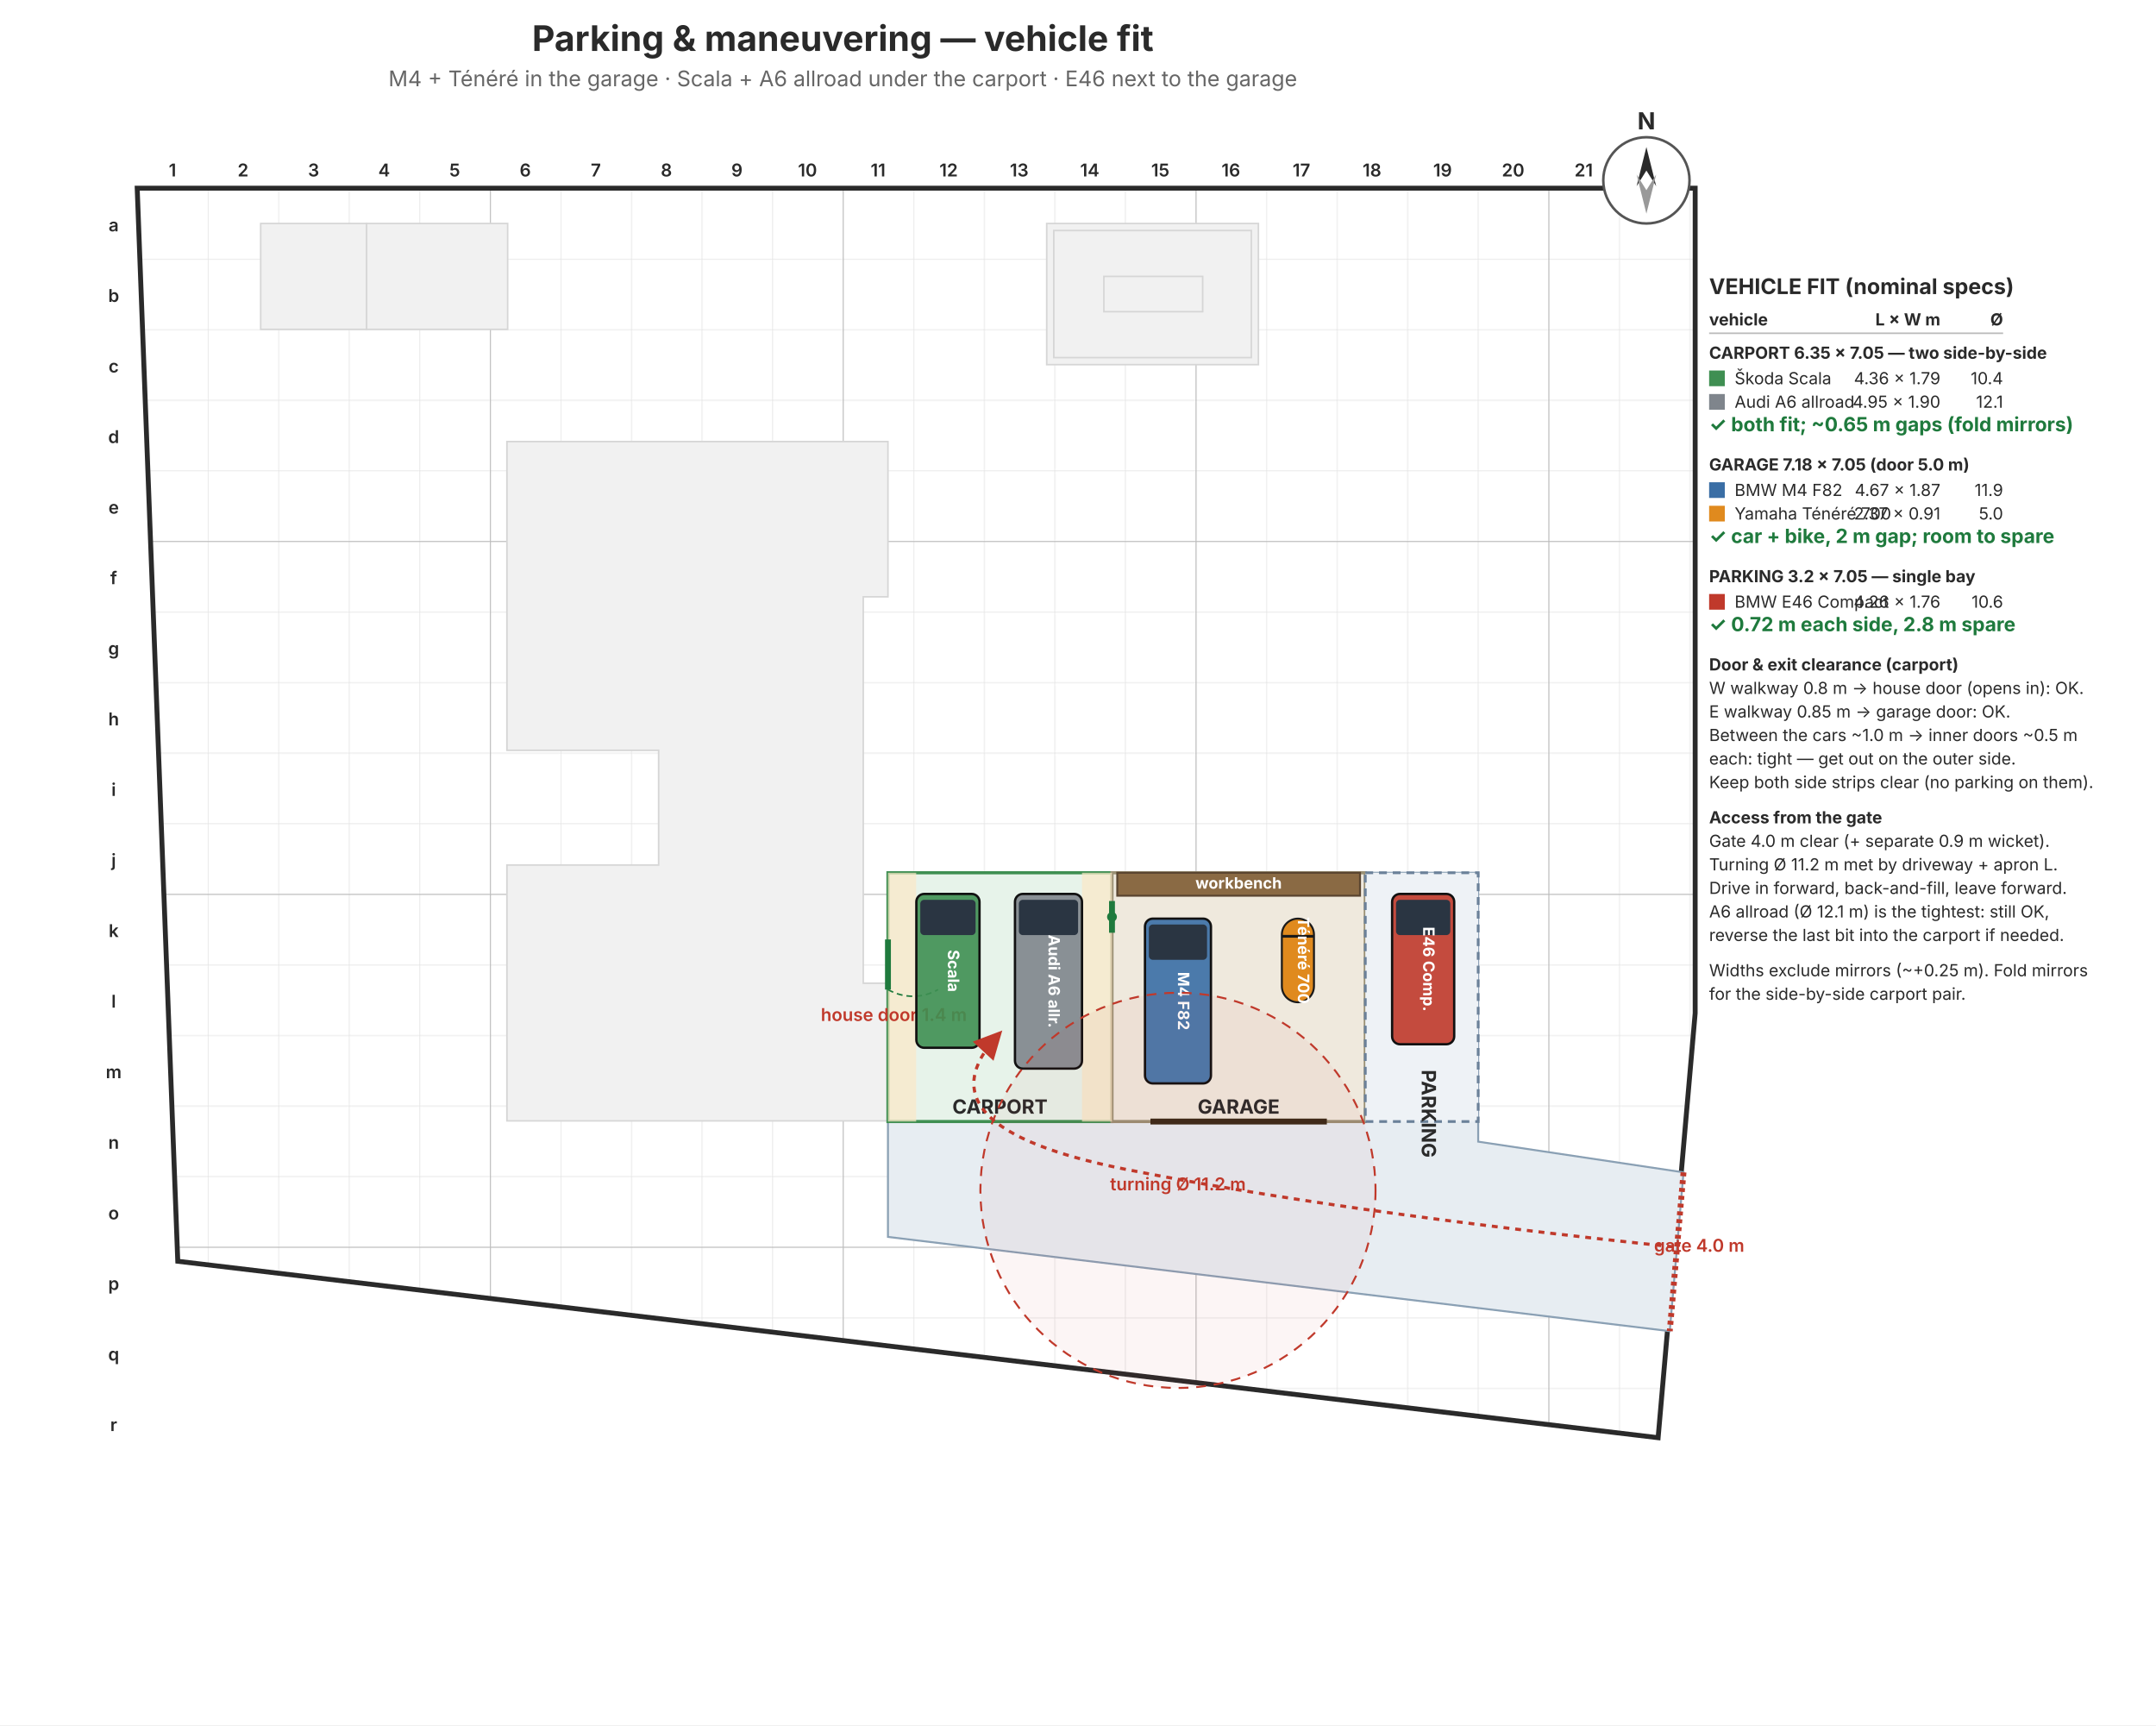
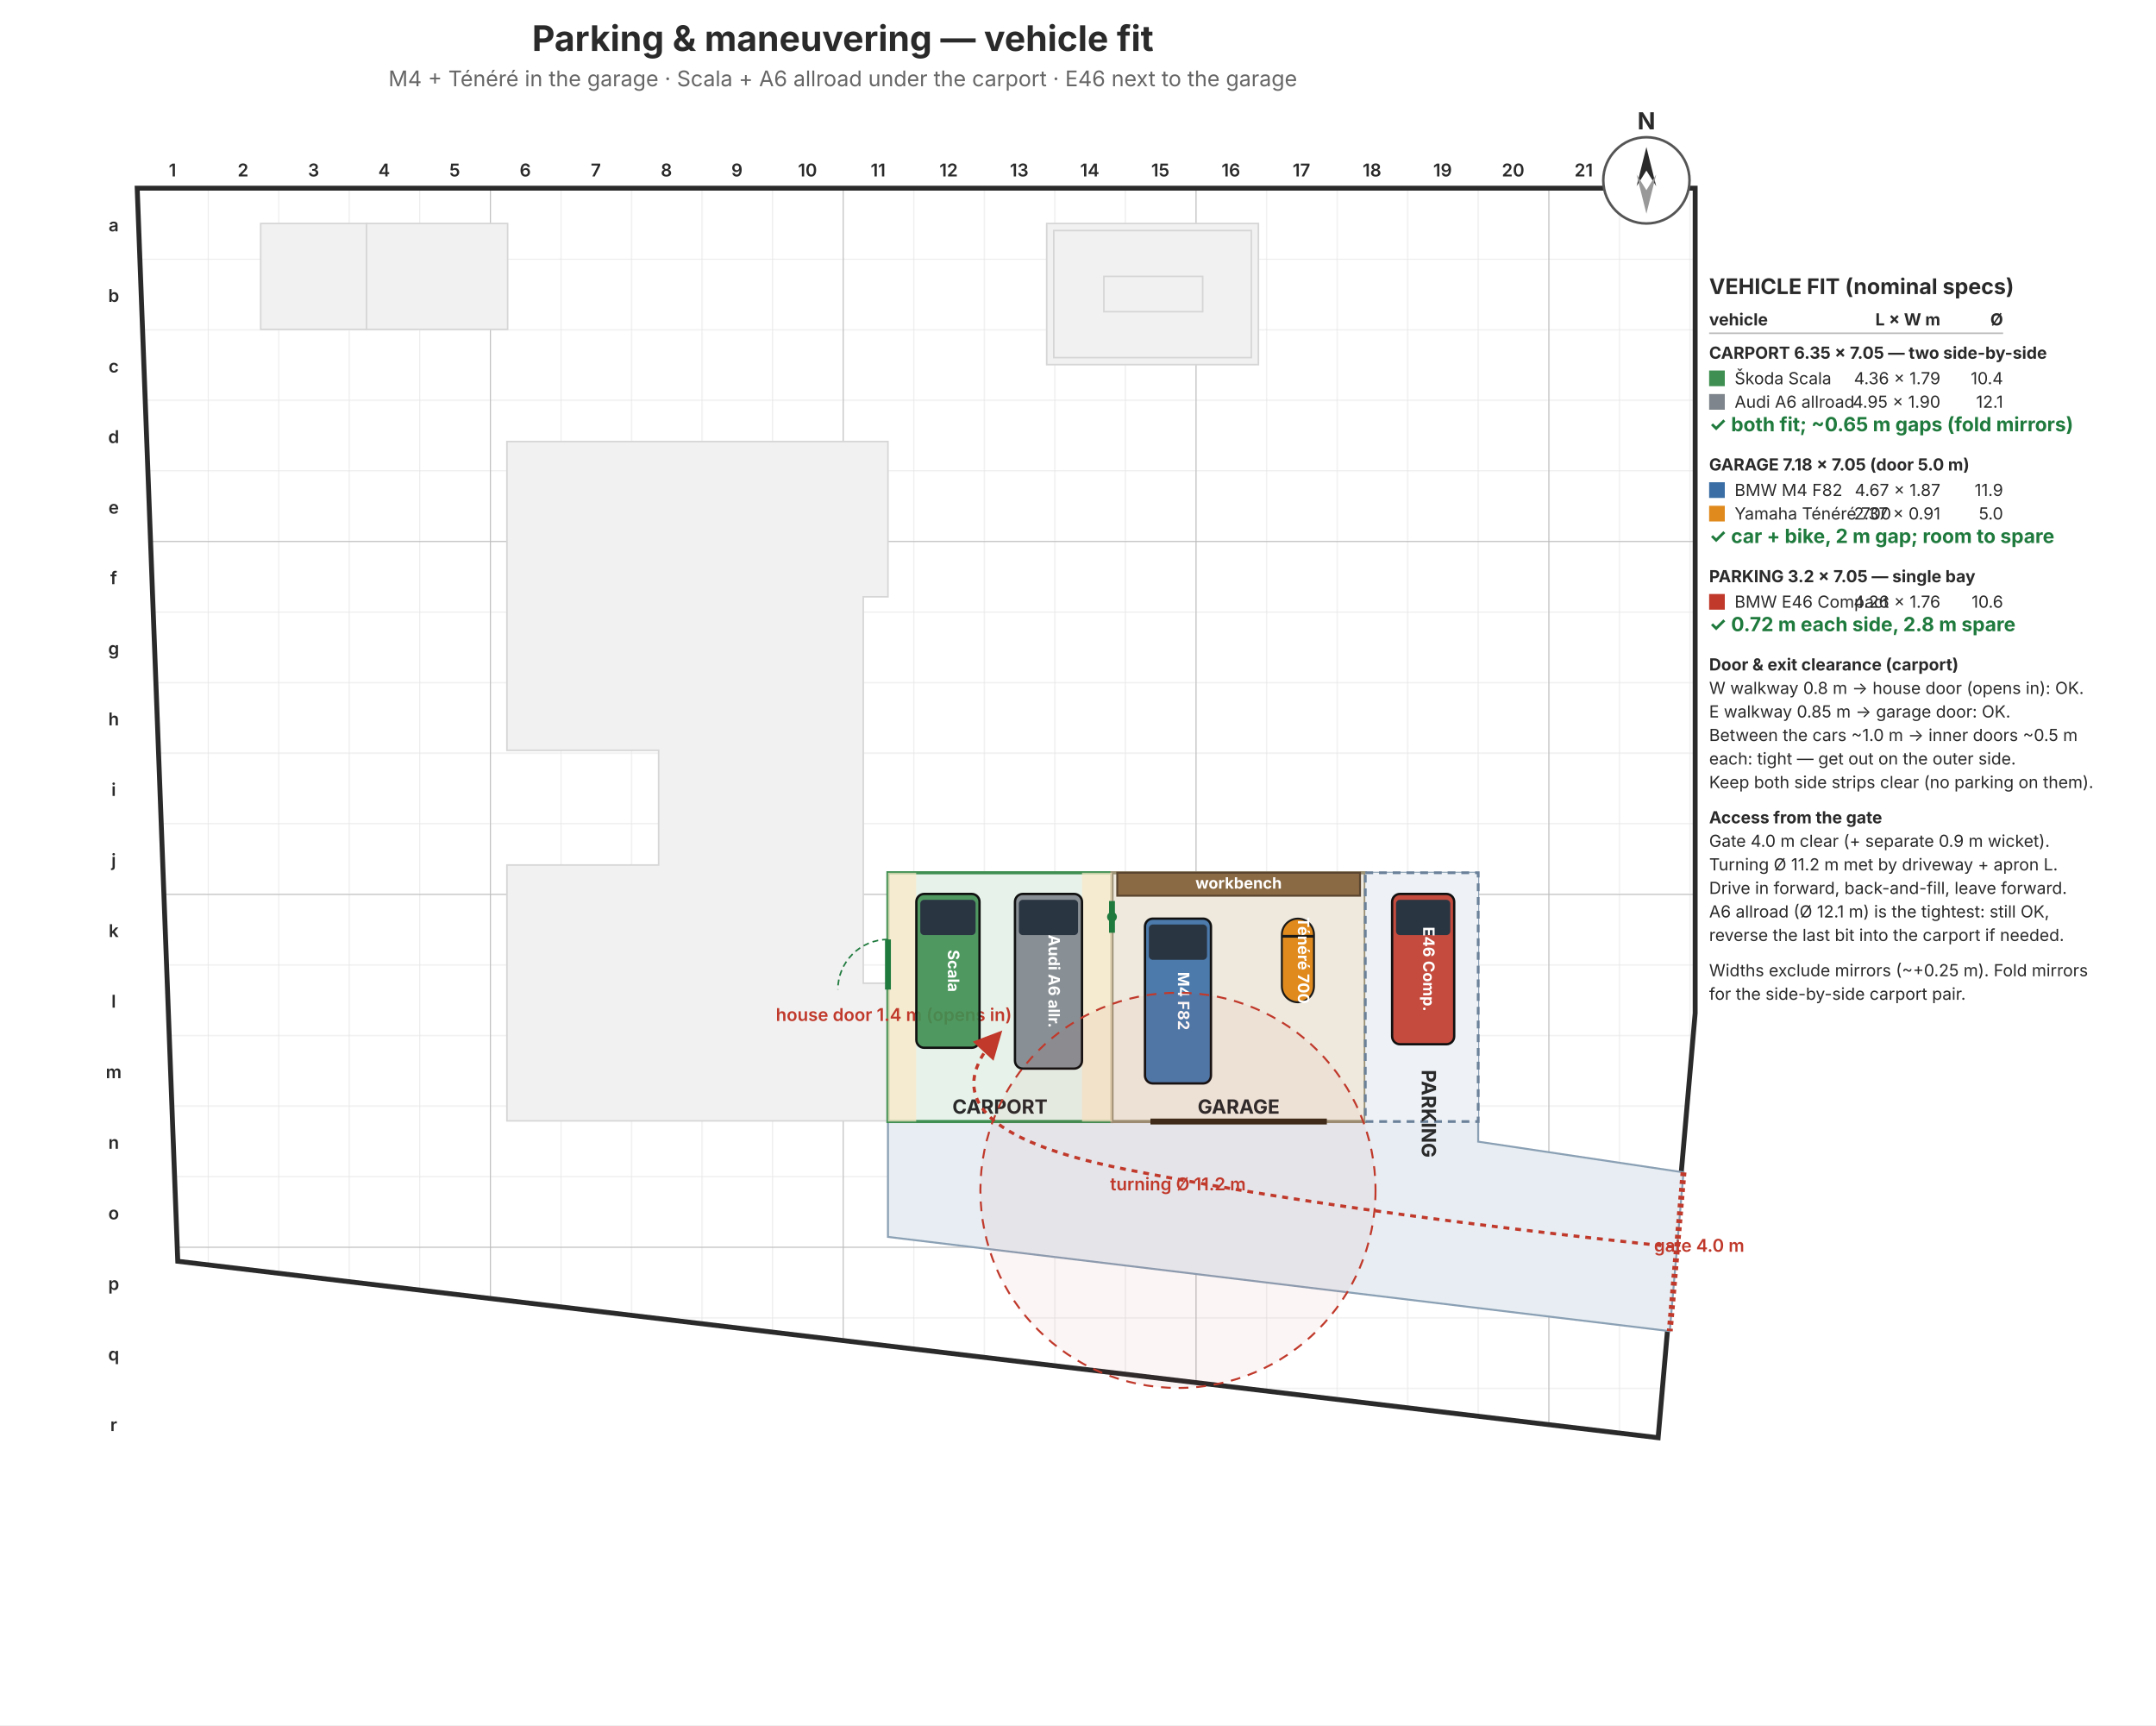
<svg xmlns="http://www.w3.org/2000/svg" viewBox="0 0 1100 880" font-family="-apple-system, BlinkMacSystemFont, sans-serif">
  <defs>
    <pattern id="cg" width="36" height="36" patternUnits="userSpaceOnUse">
      <path d="M 36 0 L 0 0 0 36" fill="none" stroke="#e2e2e2" stroke-width="0.6" />
    </pattern>
    <pattern id="mg" width="180" height="180" patternUnits="userSpaceOnUse">
      <rect width="180" height="180" fill="url(#cg)" />
      <path d="M 180 0 L 0 0 0 180" fill="none" stroke="#bcbcbc" stroke-width="1" />
    </pattern>
    <clipPath id="plot">
      <polygon points="0,0 794.88,0 794.88,420.84 775.98,637.38 20.7,547.38" />
    </clipPath>
    <marker id="arrow" markerWidth="9" markerHeight="9" refX="7" refY="4.5" orient="auto">
      <path d="M0,0 L9,4.5 L0,9 z" fill="#c0392b" />
    </marker>
  </defs>
  <style>
    text{font-family:-apple-system,sans-serif;fill:#2a2a2a}
    .title{font-size:18px;font-weight:700;text-anchor:middle}
    .sub{font-size:11px;fill:#666;text-anchor:middle}
    .axis{font-size:9px;fill:#777;text-anchor:middle;font-weight:600}
    .bay{font-size:10px;font-weight:700}
    .vlbl{font-size:8px;font-weight:700;fill:#fff}
    .dim{font-size:9px;fill:#c0392b;text-anchor:middle;font-weight:600}
    .ph{font-size:11px;font-weight:700}
    .pt{font-size:8.5px}
    .ok{font-size:10px;font-weight:700;fill:#1f7a3d}
  </style>
  <rect width="1100" height="880" fill="white" />
  <text x="430" y="26" class="title">Parking &amp; maneuvering — vehicle fit</text>
  <text x="430" y="44" class="sub">M4 + Ténéré in the garage · Scala + A6 allroad under the carport · E46 next to the garage</text>
  <g transform="translate(70, 96)">
    <g clip-path="url(#plot)">
      <rect x="-50" y="-10" width="900" height="720" fill="url(#mg)" />
    </g>
    <polygon points="0,0 794.88,0 794.88,420.84 775.98,637.38 20.7,547.38" fill="none" stroke="#2a2a2a" stroke-width="2.5" />
    <g class="axis">
      <text x="18" y="-6">1</text>
      <text x="54" y="-6">2</text>
      <text x="90" y="-6">3</text>
      <text x="126" y="-6">4</text>
      <text x="162" y="-6">5</text>
      <text x="198" y="-6">6</text>
      <text x="234" y="-6">7</text>
      <text x="270" y="-6">8</text>
      <text x="306" y="-6">9</text>
      <text x="342" y="-6">10</text>
      <text x="378" y="-6">11</text>
      <text x="414" y="-6">12</text>
      <text x="450" y="-6">13</text>
      <text x="486" y="-6">14</text>
      <text x="522" y="-6">15</text>
      <text x="558" y="-6">16</text>
      <text x="594" y="-6">17</text>
      <text x="630" y="-6">18</text>
      <text x="666" y="-6">19</text>
      <text x="702" y="-6">20</text>
      <text x="738" y="-6">21</text>
      <text x="774" y="-6">22</text>
    </g>
    <g class="axis">
      <text x="-12" y="22">a</text>
      <text x="-12" y="58">b</text>
      <text x="-12" y="94">c</text>
      <text x="-12" y="130">d</text>
      <text x="-12" y="166">e</text>
      <text x="-12" y="202">f</text>
      <text x="-12" y="238">g</text>
      <text x="-12" y="274">h</text>
      <text x="-12" y="310">i</text>
      <text x="-12" y="346">j</text>
      <text x="-12" y="382">k</text>
      <text x="-12" y="418">l</text>
      <text x="-12" y="454">m</text>
      <text x="-12" y="490">n</text>
      <text x="-12" y="526">o</text>
      <text x="-12" y="562">p</text>
      <text x="-12" y="598">q</text>
      <text x="-12" y="634">r</text>
    </g>
    <g clip-path="url(#plot)" fill="#f1f1f1" stroke="#d6d6d6" stroke-width="0.8">
      <polygon points="188.64,129.24 383.04,129.24 383.04,208.44 370.44,208.44 370.44,405.54 383.04,405.54 383.04,475.74 188.64,475.74 188.64,345.24 266.04,345.24 266.04,286.74 188.64,286.74" />
      <rect x="117" y="18" width="72" height="54" />
      <rect x="63" y="18" width="54" height="54" />
      <rect x="464.04" y="18" width="108" height="72" />
      <rect x="467.64" y="21.6" width="100.8" height="64.8" />
      <rect x="493.2" y="45" width="50.4" height="18" />
    </g>
    <polygon points="383.04,349.2 497.34,349.2 497.34,475.92 626.58,475.92 626.58,349.2 684.18,349.2 684.18,486.36 788.94,502.02 781.92,583.02 383.04,534.96" fill="#e7edf2" stroke="#8aa0b4" stroke-width="1" />
    <rect x="383.04" y="349.2" width="114.3" height="126.9" fill="#e7f3ea" stroke="#3f8f52" stroke-width="1.6" />
    <rect x="497.34" y="349.2" width="129.24" height="126.9" fill="#efe9dd" stroke="#9a9074" stroke-width="1.6" />
    <rect x="626.58" y="349.2" width="57.6" height="126.9" fill="#eef2f6" stroke="#6b8199" stroke-width="1.4" stroke-dasharray="4,3" />
    <line x1="516.96" y1="476.1" x2="606.96" y2="476.1" stroke="#3a2a18" stroke-width="3" />
    <text x="440.19" y="472.1" class="bay" fill="#2f6f43" text-anchor="middle">CARPORT</text>
    <text x="561.96" y="472.1" class="bay" fill="#7a6f52" text-anchor="middle">GARAGE</text>
    <text x="655.38" y="472.1" class="bay" fill="#556" text-anchor="middle" transform="rotate(90 655.38 472.1)">PARKING</text>
    <rect x="500.04" y="349.2" width="123.84" height="11.7" fill="#8a6a44" stroke="#5a4530" stroke-width="1" />
    <text x="561.96" y="357.3" class="vlbl" text-anchor="middle" fill="#fff">workbench</text>
    <rect x="383.04" y="349.2" width="14.4" height="126.9" fill="#fbe9c7" fill-opacity="0.7" />
    <rect x="482.04" y="349.2" width="15.3" height="126.9" fill="#fbe9c7" fill-opacity="0.7" />
    <line x1="383.04" y1="383.22" x2="383.04" y2="408.78" stroke="#1f7a3d" stroke-width="3" />
-     <path d="M 383.04,408.78 A 25.56 25.56 0 0 0 408.6,408.78" fill="none" stroke="#1f7a3d" stroke-width="0.8" stroke-dasharray="3,2" />
-     <text x="386.04" y="424.8" class="dim" fill="#1f7a3d" text-anchor="start">house door 1.4 m</text>
+     <path d="M 383.04,383.22 A 25.56 25.56 0 0 0 357.48,408.78" fill="none" stroke="#1f7a3d" stroke-width="0.8" stroke-dasharray="3,2" />
+     <text x="386.04" y="424.8" class="dim" fill="#1f7a3d" text-anchor="start">house door 1.4 m (opens in)</text>
    <line x1="497.34" y1="363.6" x2="497.34" y2="379.8" stroke="#1f7a3d" stroke-width="3" />
    <circle cx="497.34" cy="371.7" r="2.5" fill="#1f7a3d" />
    <g transform="translate(413.64,399.24)">
      <rect x="-16.11" y="-39.24" width="32.22" height="78.48" rx="4" fill="#3f8f52" fill-opacity="0.9" stroke="#111" stroke-width="1.2" />
      <rect x="-14.11" y="-36.24" width="28.22" height="18" rx="2" fill="#2a3542" />
    </g>
    <text x="413.64" y="399.24" class="vlbl" text-anchor="middle" transform="rotate(90 413.64 399.24)">Scala</text>
    <g transform="translate(464.94,404.55)">
      <rect x="-17.1" y="-44.55" width="34.2" height="89.1" rx="4" fill="#7f858c" fill-opacity="0.9" stroke="#111" stroke-width="1.2" />
      <rect x="-15.1" y="-41.55" width="30.2" height="18" rx="2" fill="#2a3542" />
    </g>
    <text x="464.94" y="404.55" class="vlbl" text-anchor="middle" transform="rotate(90 464.94 404.55)">Audi A6 allr.</text>
    <g transform="translate(531,414.63)">
      <rect x="-16.83" y="-42.03" width="33.66" height="84.06" rx="4" fill="#3a6ea5" fill-opacity="0.9" stroke="#111" stroke-width="1.2" />
      <rect x="-14.83" y="-39.03" width="29.66" height="18" rx="2" fill="#2a3542" />
    </g>
    <text x="531" y="414.63" class="vlbl" text-anchor="middle" transform="rotate(90 531 414.63)">M4 F82</text>
    <g transform="translate(592.2,393.93)">
      <rect x="-8.19" y="-21.33" width="16.38" height="42.66" rx="8.19" fill="#e08a1e" stroke="#1a1a1a" stroke-width="1" />
      <line x1="-8.1" y1="-12.33" x2="8.1" y2="-12.33" stroke="#1a1a1a" stroke-width="1.4" />
    </g>
    <text x="592.2" y="393.93" class="vlbl" text-anchor="middle" transform="rotate(90 592.2 393.93)">Ténéré 700</text>
    <g transform="translate(656.1,398.34)">
      <rect x="-15.84" y="-38.34" width="31.68" height="76.68" rx="4" fill="#c0392b" fill-opacity="0.9" stroke="#111" stroke-width="1.2" />
      <rect x="-13.84" y="-35.34" width="27.68" height="18" rx="2" fill="#2a3542" />
    </g>
    <text x="656.1" y="398.34" class="vlbl" text-anchor="middle" transform="rotate(90 656.1 398.34)">E46 Comp.</text>
    <line x1="788.94" y1="502.02" x2="781.92" y2="583.02" stroke="#c0392b" stroke-width="3" stroke-dasharray="2,2" />
    <text x="796.94" y="542.52" class="dim" text-anchor="start">gate 4.0 m</text>
    <circle cx="531" cy="511.2" r="100.8" fill="#c0392b" fill-opacity="0.05" stroke="#c0392b" stroke-width="1" stroke-dasharray="5,4" />
    <text x="531" y="511.2" class="dim">turning Ø 11.2 m</text>
    <path d="M 783.54,540 Q 612,522 504,500.4 T 439.2,432" fill="none" stroke="#c0392b" stroke-width="1.6" stroke-dasharray="3,3" marker-end="url(#arrow)" />
  </g>
  <g transform="translate(840, 92)">
    <circle r="22" fill="white" stroke="#555" stroke-width="1.3" />
    <path d="M 0 -17 L 5 3 L 0 -5 L -5 3 Z" fill="#2a2a2a" />
    <path d="M 0 5 L 5 -3 L 0 17 L -5 -3 Z" fill="#999" />
    <text y="-26" font-size="12" font-weight="700" text-anchor="middle">N</text>
  </g>
  <g transform="translate(872, 150)">
    <text x="0" y="0" class="ph">VEHICLE FIT (nominal specs)</text>
    <text x="0" y="16" class="pt" font-weight="700" fill="#555">vehicle</text>
    <text x="118" y="16" class="pt" font-weight="700" fill="#555" text-anchor="end">L × W m</text>
    <text x="150" y="16" class="pt" font-weight="700" fill="#555" text-anchor="end">Ø</text>
    <line x1="0" y1="20" x2="150" y2="20" stroke="#bbb" stroke-width="0.8" />
    <text x="0" y="33" class="pt" font-weight="700" fill="#333">CARPORT 6.35 × 7.05 — two side-by-side</text>
    <rect x="0" y="39" width="8" height="8" fill="#3f8f52" />
    <text x="13" y="46" class="pt">Škoda Scala</text>
    <text x="118" y="46" class="pt" text-anchor="end">4.36 × 1.79</text>
    <text x="150" y="46" class="pt" text-anchor="end">10.4</text>
    <rect x="0" y="51" width="8" height="8" fill="#7f858c" />
    <text x="13" y="58" class="pt">Audi A6 allroad</text>
    <text x="118" y="58" class="pt" text-anchor="end">4.95 × 1.90</text>
    <text x="150" y="58" class="pt" text-anchor="end">12.1</text>
    <text x="0" y="70" class="ok" font-size="8.5">✓ both fit; ~0.65 m gaps (fold mirrors)</text>
    <text x="0" y="90" class="pt" font-weight="700" fill="#333">GARAGE 7.18 × 7.05 (door 5.0 m)</text>
    <rect x="0" y="96" width="8" height="8" fill="#3a6ea5" />
    <text x="13" y="103" class="pt">BMW M4 F82</text>
    <text x="118" y="103" class="pt" text-anchor="end">4.67 × 1.87</text>
    <text x="150" y="103" class="pt" text-anchor="end">11.9</text>
    <rect x="0" y="108" width="8" height="8" fill="#e08a1e" />
    <text x="13" y="115" class="pt">Yamaha Ténéré 700</text>
    <text x="118" y="115" class="pt" text-anchor="end">2.37 × 0.91</text>
    <text x="150" y="115" class="pt" text-anchor="end">5.0</text>
    <text x="0" y="127" class="ok" font-size="8.5">✓ car + bike, 2 m gap; room to spare</text>
    <text x="0" y="147" class="pt" font-weight="700" fill="#333">PARKING 3.2 × 7.05 — single bay</text>
    <rect x="0" y="153" width="8" height="8" fill="#c0392b" />
    <text x="13" y="160" class="pt">BMW E46 Compact</text>
    <text x="118" y="160" class="pt" text-anchor="end">4.26 × 1.76</text>
    <text x="150" y="160" class="pt" text-anchor="end">10.6</text>
    <text x="0" y="172" class="ok" font-size="8.5">✓ 0.72 m each side, 2.8 m spare</text>
    <text x="0" y="192" class="pt" fill="#444" font-weight="700">Door &amp; exit clearance (carport)</text>
    <text x="0" y="204" class="pt" fill="#555">W walkway 0.8 m → house door (opens in): OK.</text>
    <text x="0" y="216" class="pt" fill="#555">E walkway 0.85 m → garage door: OK.</text>
    <text x="0" y="228" class="pt" fill="#555">Between the cars ~1.0 m → inner doors ~0.5 m</text>
    <text x="0" y="240" class="pt" fill="#555">each: tight — get out on the outer side.</text>
    <text x="0" y="252" class="pt" fill="#555">Keep both side strips clear (no parking on them).</text>
    <text x="0" y="270" class="pt" fill="#444" font-weight="700">Access from the gate</text>
    <text x="0" y="282" class="pt" fill="#555">Gate 4.0 m clear (+ separate 0.9 m wicket).</text>
    <text x="0" y="294" class="pt" fill="#555">Turning Ø 11.2 m met by driveway + apron L.</text>
    <text x="0" y="306" class="pt" fill="#555">Drive in forward, back-and-fill, leave forward.</text>
    <text x="0" y="318" class="pt" fill="#555">A6 allroad (Ø 12.1 m) is the tightest: still OK,</text>
    <text x="0" y="330" class="pt" fill="#555">reverse the last bit into the carport if needed.</text>
    <text x="0" y="348" class="pt" fill="#888">Widths exclude mirrors (~+0.25 m). Fold mirrors</text>
    <text x="0" y="360" class="pt" fill="#888">for the side-by-side carport pair.</text>
  </g>
</svg>
